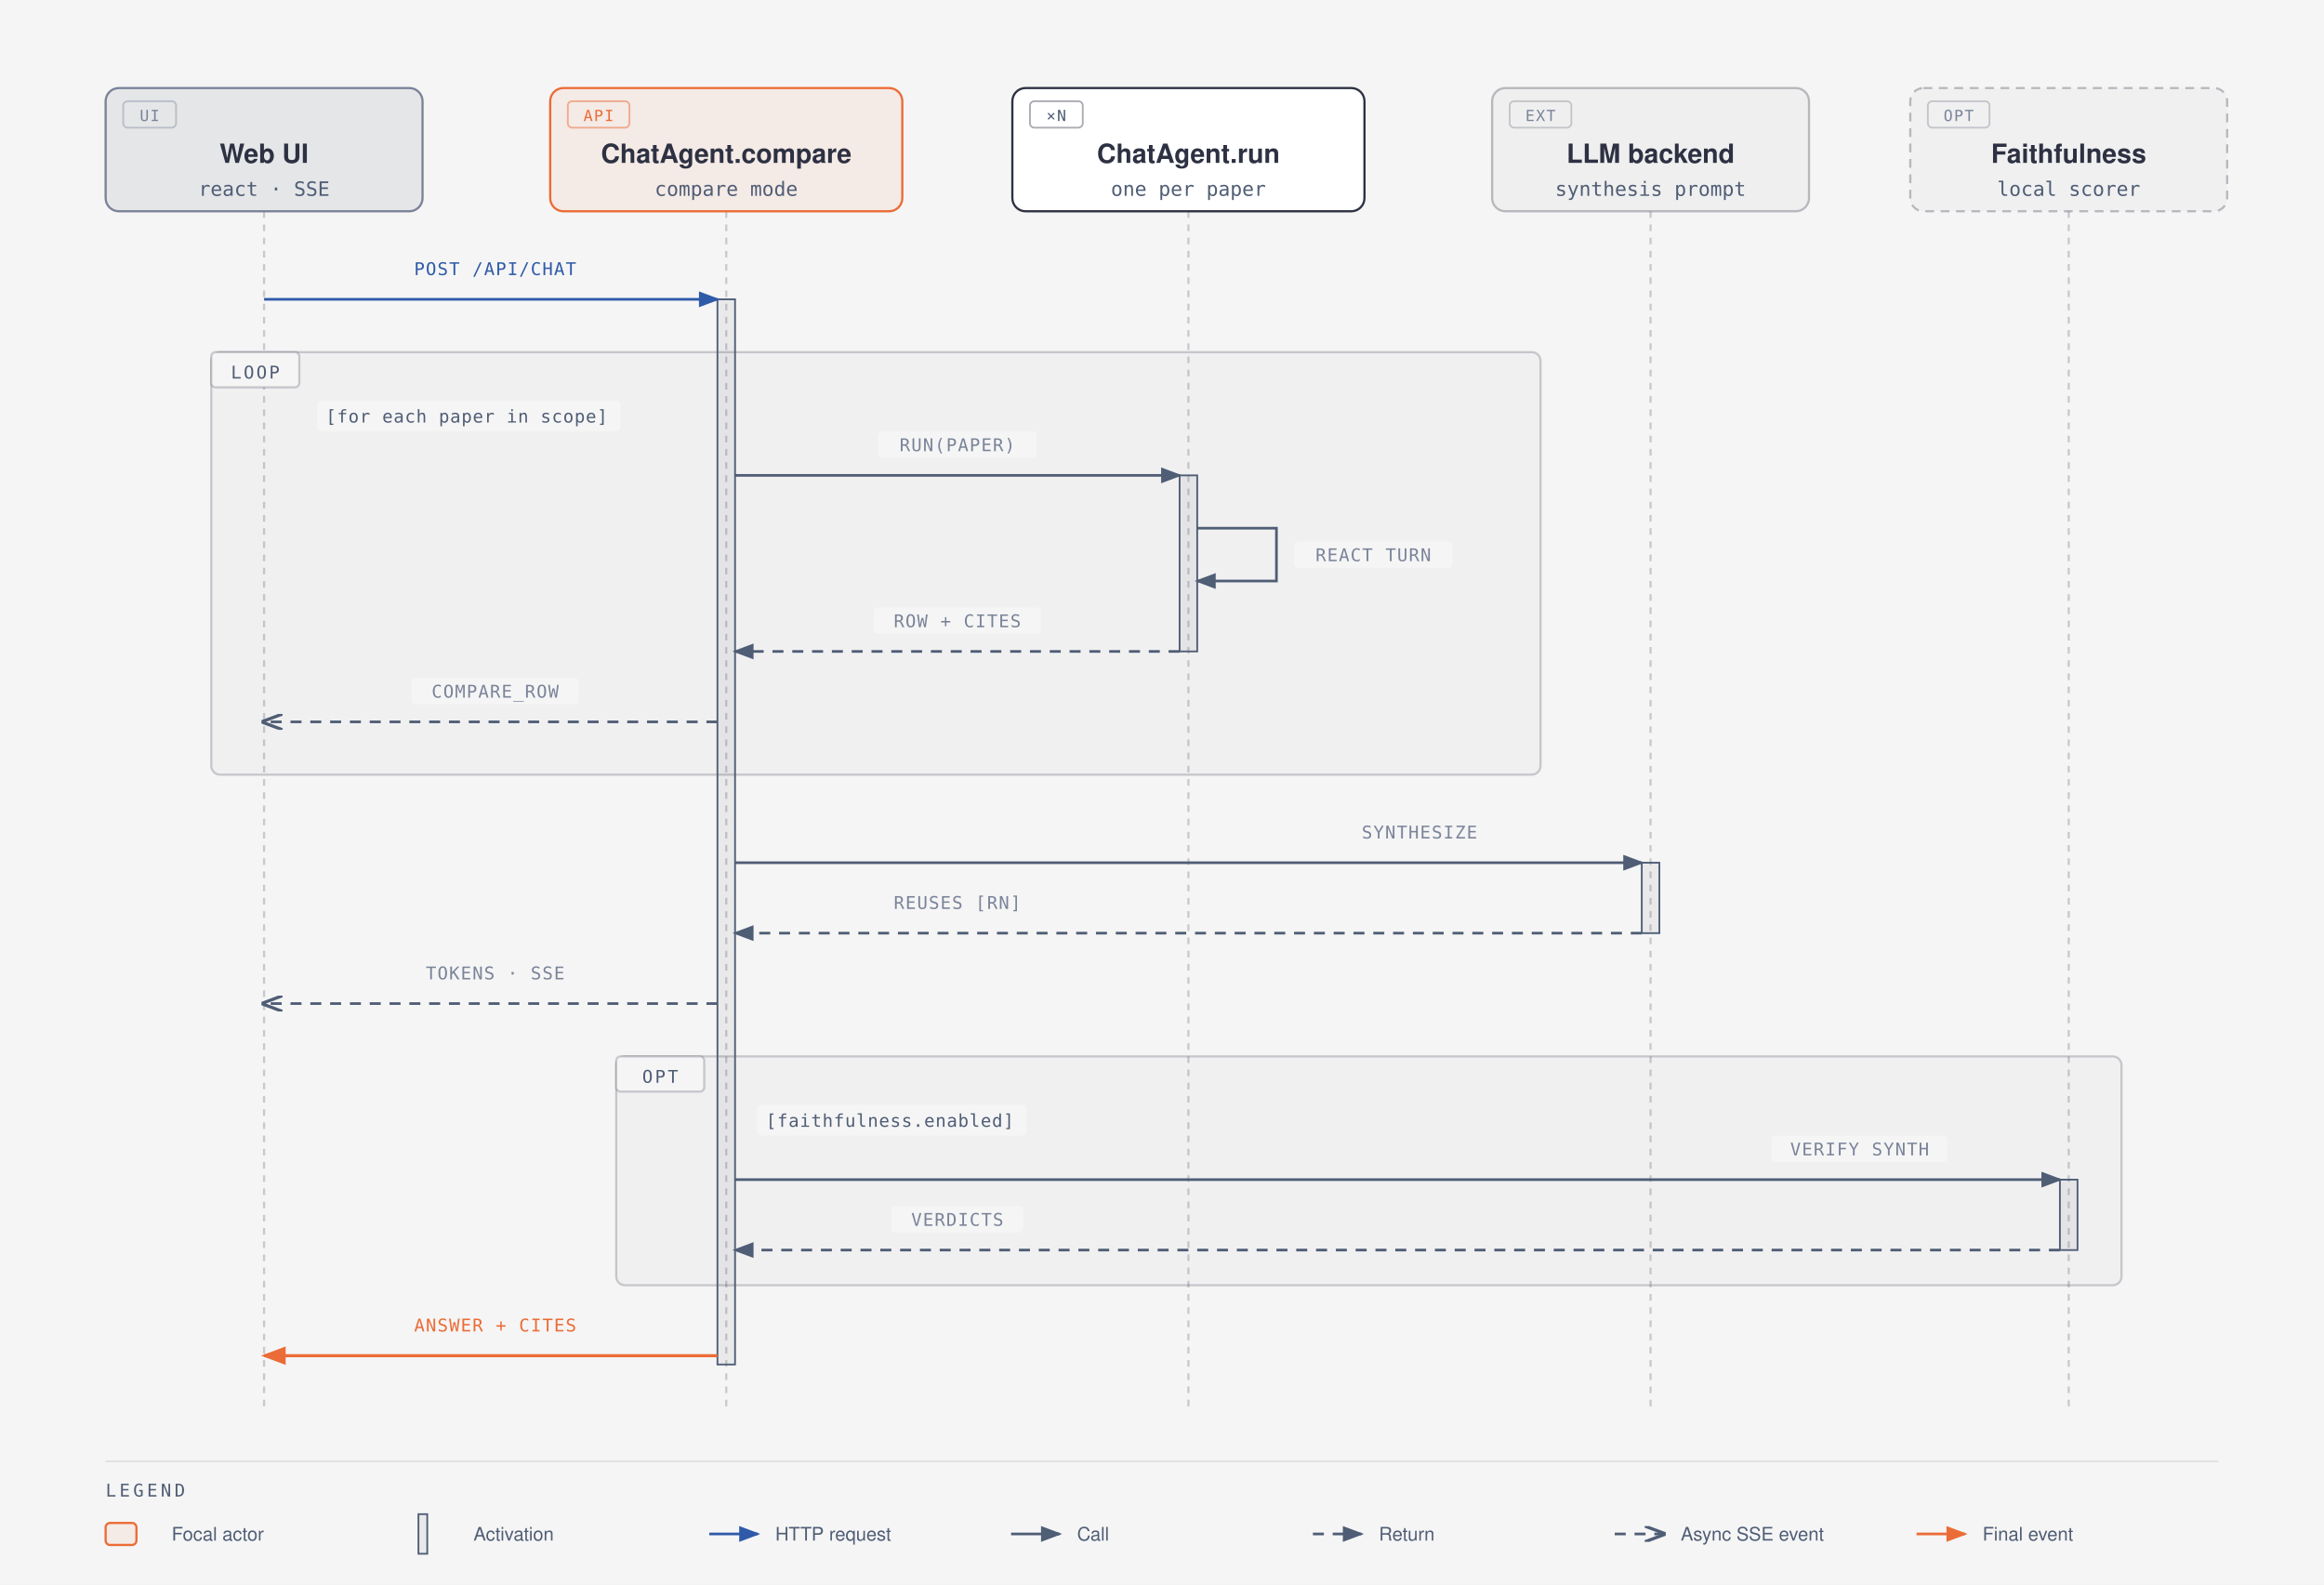
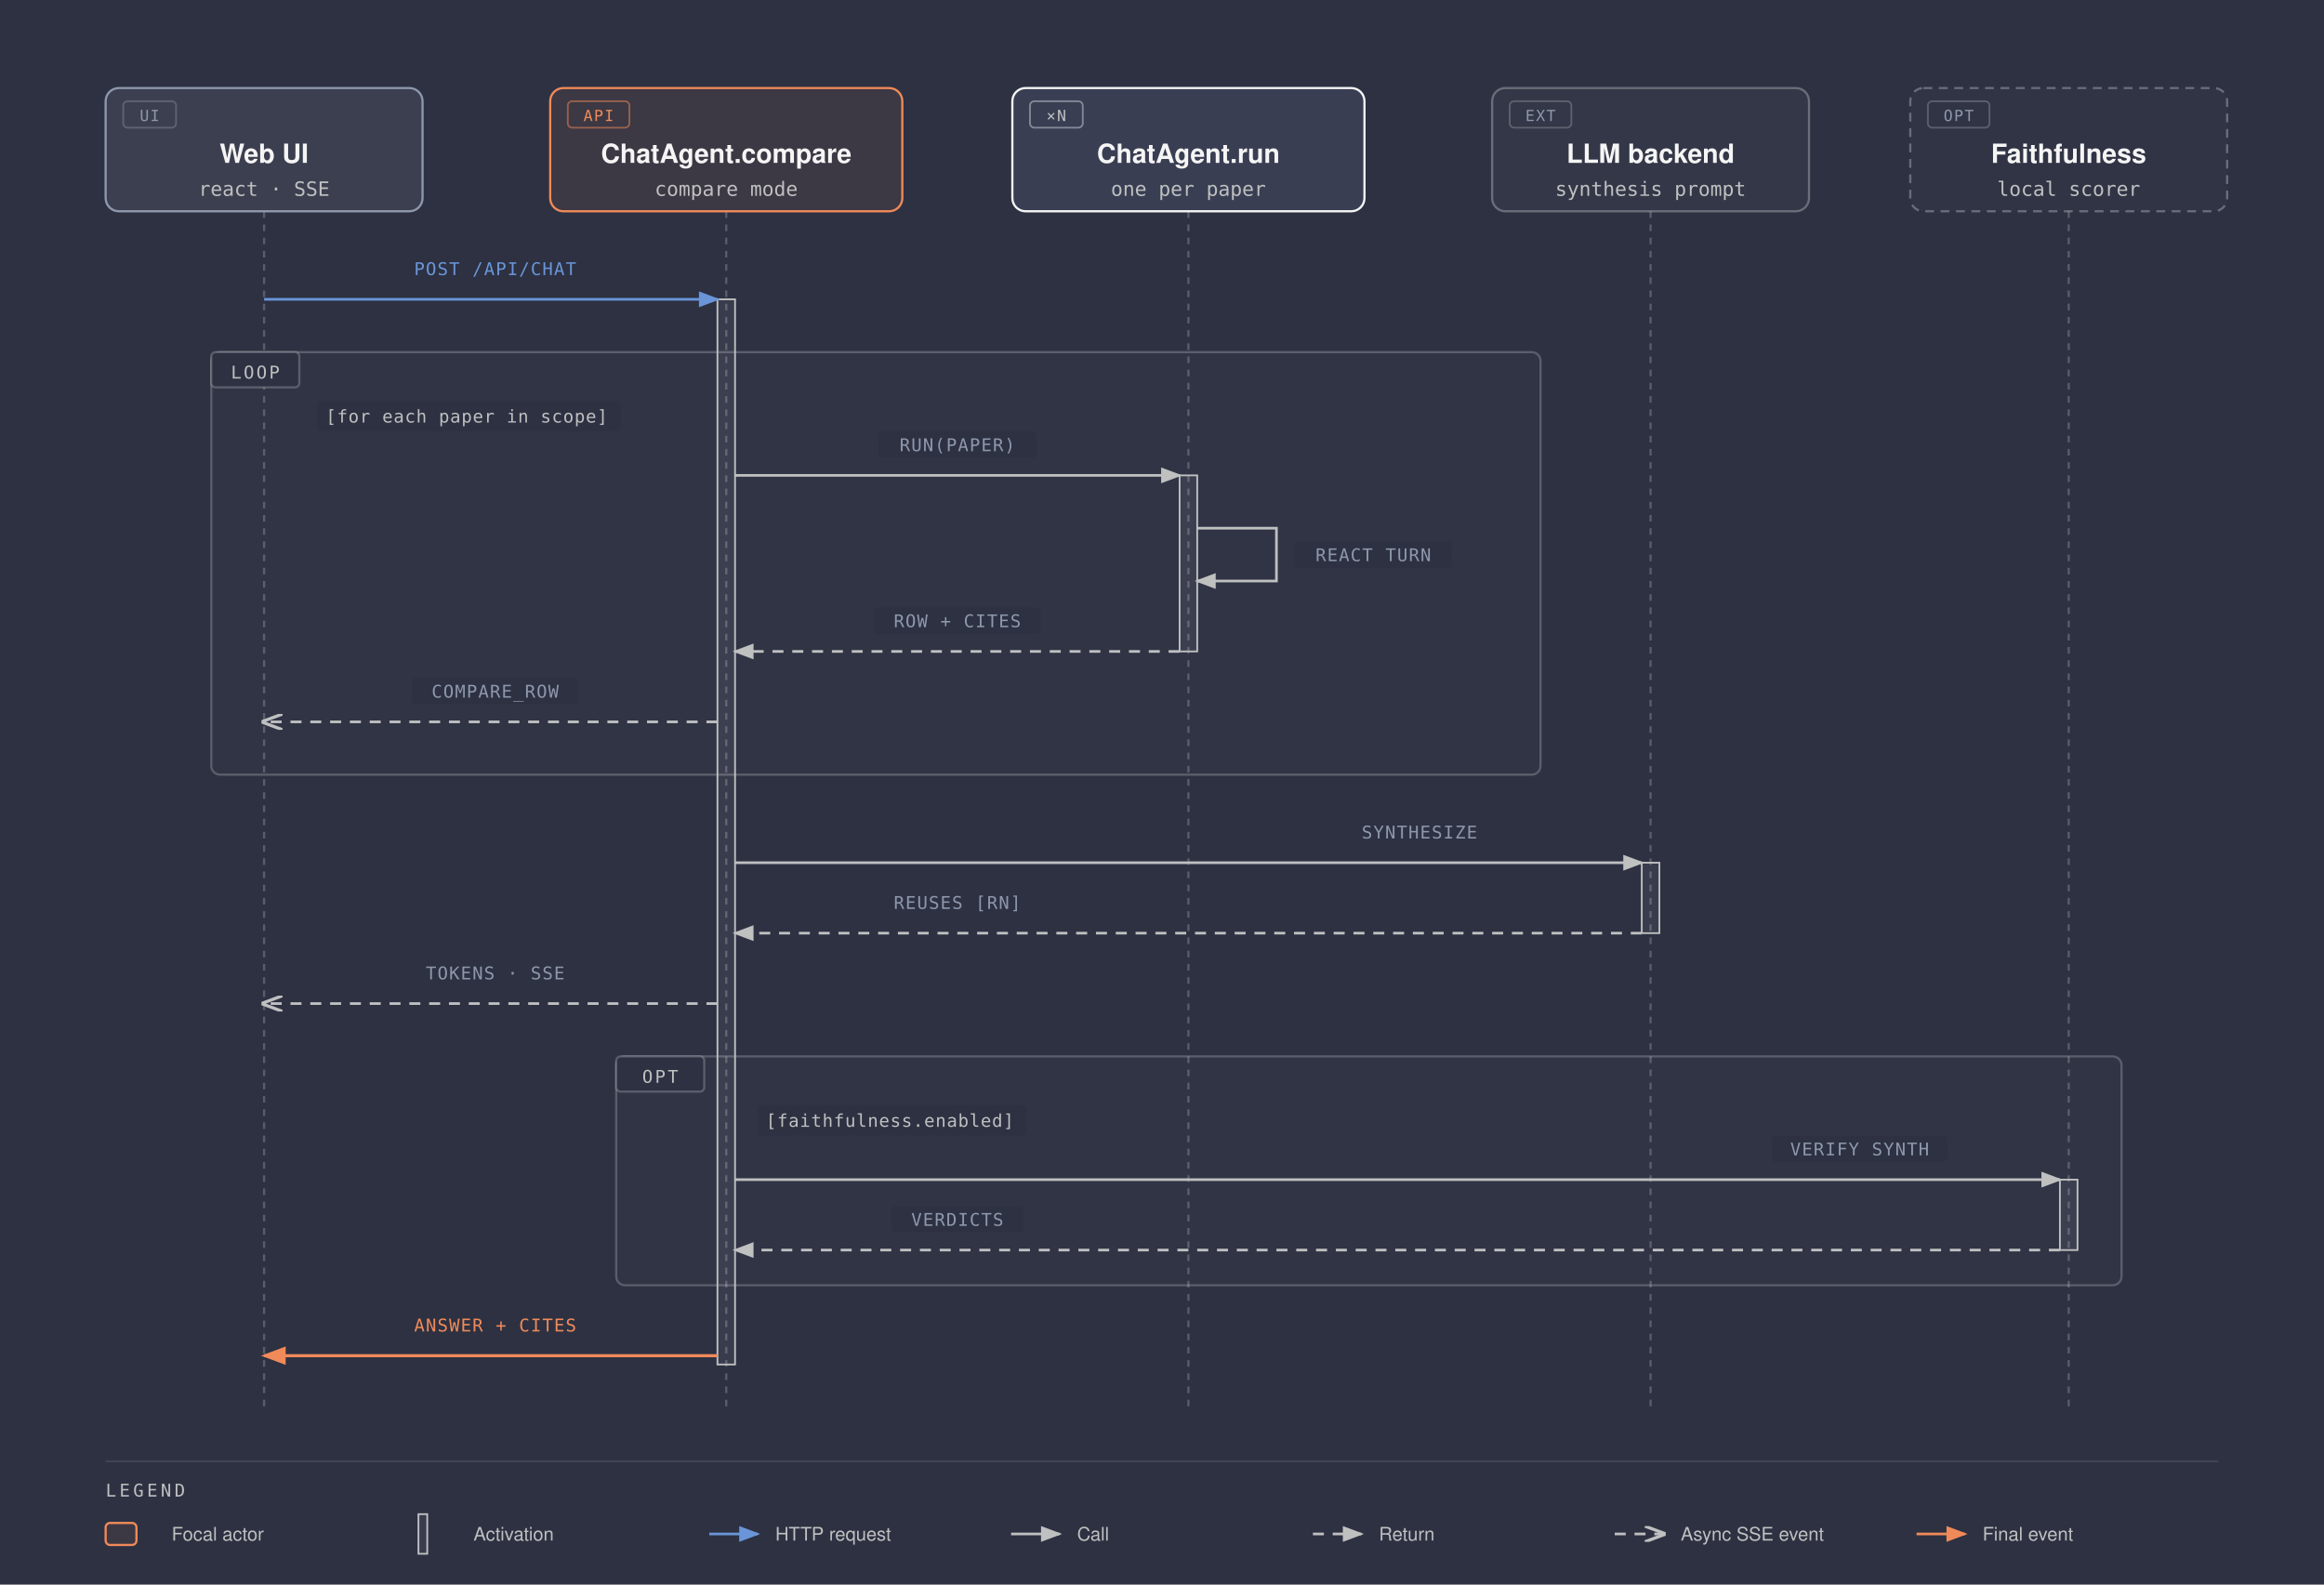
<svg xmlns="http://www.w3.org/2000/svg" viewBox="0 0 1056 720" width="1056" height="720" role="img" aria-labelledby="compare-title compare-desc">
  <defs>
    <marker id="arrow" markerWidth="8" markerHeight="6" refX="7" refY="3" orient="auto">
-       <polygon points="0 0, 8 3, 0 6" fill="#4f5d75" />
+       <polygon points="0 0, 8 3, 0 6" fill="#bfc0c0" />
    </marker>
    <marker id="arrow-accent" markerWidth="8" markerHeight="6" refX="7" refY="3" orient="auto">
-       <polygon points="0 0, 8 3, 0 6" fill="#eb6c36" />
+       <polygon points="0 0, 8 3, 0 6" fill="#f08a59" />
    </marker>
    <marker id="arrow-link" markerWidth="8" markerHeight="6" refX="7" refY="3" orient="auto">
-       <polygon points="0 0, 8 3, 0 6" fill="#2e5aa8" />
+       <polygon points="0 0, 8 3, 0 6" fill="#6a95d8" />
    </marker>
    <marker id="arrow-open" markerWidth="8" markerHeight="6" refX="7" refY="3" orient="auto">
-       <polyline points="0 0, 8 3, 0 6" fill="none" stroke="#4f5d75" stroke-width="1.2" />
+       <polyline points="0 0, 8 3, 0 6" fill="none" stroke="#bfc0c0" stroke-width="1.2" />
    </marker>
  </defs>
-   <rect width="100%" height="100%" fill="#f5f5f5" />
-   <line x1="120" y1="96" x2="120" y2="640" stroke="rgba(45,49,66,0.22)" stroke-width="1" stroke-dasharray="3,3" />
-   <line x1="330" y1="96" x2="330" y2="640" stroke="rgba(45,49,66,0.22)" stroke-width="1" stroke-dasharray="3,3" />
-   <line x1="540" y1="96" x2="540" y2="640" stroke="rgba(45,49,66,0.22)" stroke-width="1" stroke-dasharray="3,3" />
-   <line x1="750" y1="96" x2="750" y2="640" stroke="rgba(45,49,66,0.22)" stroke-width="1" stroke-dasharray="3,3" />
-   <line x1="940" y1="96" x2="940" y2="640" stroke="rgba(45,49,66,0.22)" stroke-width="1" stroke-dasharray="3,3" />
-   <rect x="96" y="160" width="604" height="192" rx="4" fill="rgba(45,49,66,0.02)" stroke="rgba(45,49,66,0.22)" stroke-width="1" />
-   <rect x="96" y="160" width="40" height="16" rx="2" fill="#f5f5f5" stroke="rgba(45,49,66,0.22)" stroke-width="1" />
-   <text x="116" y="172" fill="#4f5d75" font-size="8" font-family="'Geist Mono', ui-monospace, 'SF Mono', Menlo, Consolas, monospace" text-anchor="middle" letter-spacing="0.12em">LOOP</text>
-   <rect x="144" y="182" width="138.0" height="14" rx="2" fill="#f5f5f5" />
-   <text x="148" y="192" fill="#4f5d75" font-size="8" font-family="'Geist Mono', ui-monospace, 'SF Mono', Menlo, Consolas, monospace" letter-spacing="0.04em">[for each paper in scope]</text>
-   <rect x="280" y="480" width="684" height="104" rx="4" fill="rgba(45,49,66,0.02)" stroke="rgba(45,49,66,0.22)" stroke-width="1" />
-   <rect x="280" y="480" width="40" height="16" rx="2" fill="#f5f5f5" stroke="rgba(45,49,66,0.22)" stroke-width="1" />
-   <text x="300" y="492" fill="#4f5d75" font-size="8" font-family="'Geist Mono', ui-monospace, 'SF Mono', Menlo, Consolas, monospace" text-anchor="middle" letter-spacing="0.12em">OPT</text>
-   <rect x="344" y="502" width="122.4" height="14" rx="2" fill="#f5f5f5" />
-   <text x="348" y="512" fill="#4f5d75" font-size="8" font-family="'Geist Mono', ui-monospace, 'SF Mono', Menlo, Consolas, monospace" letter-spacing="0.04em">[faithfulness.enabled]</text>
-   <rect x="326" y="136" width="8" height="484" fill="rgba(45,49,66,0.06)" stroke="#4f5d75" stroke-width="0.8" />
-   <rect x="536" y="216" width="8" height="80" fill="rgba(45,49,66,0.06)" stroke="#4f5d75" stroke-width="0.8" />
-   <rect x="746" y="392" width="8" height="32" fill="rgba(45,49,66,0.06)" stroke="#4f5d75" stroke-width="0.8" />
-   <rect x="936" y="536" width="8" height="32" fill="rgba(45,49,66,0.06)" stroke="#4f5d75" stroke-width="0.8" />
-   <path d="M 120,136 H 326" fill="none" stroke="#2e5aa8" stroke-width="1.2" marker-end="url(#arrow-link)" />
-   <rect x="179.0" y="116" width="92" height="12" rx="2" fill="#f5f5f5" />
-   <text x="225.0" y="125" fill="#2e5aa8" font-size="8" font-family="'Geist Mono', ui-monospace, 'SF Mono', Menlo, Consolas, monospace" text-anchor="middle" letter-spacing="0.06em">POST /API/CHAT</text>
-   <path d="M 334,216 H 536" fill="none" stroke="#4f5d75" stroke-width="1.2" marker-end="url(#arrow)" />
-   <rect x="399.0" y="196" width="72" height="12" rx="2" fill="#f5f5f5" />
-   <text x="435.0" y="205" fill="#7a8399" font-size="8" font-family="'Geist Mono', ui-monospace, 'SF Mono', Menlo, Consolas, monospace" text-anchor="middle" letter-spacing="0.06em">RUN(PAPER)</text>
-   <path d="M 544,240 H 580 V 264 H 544" fill="none" stroke="#4f5d75" stroke-width="1.2" marker-end="url(#arrow)" />
-   <rect x="588.0" y="246" width="72" height="12" rx="2" fill="#f5f5f5" />
-   <text x="624.0" y="255" fill="#7a8399" font-size="8" font-family="'Geist Mono', ui-monospace, 'SF Mono', Menlo, Consolas, monospace" text-anchor="middle" letter-spacing="0.06em">REACT TURN</text>
-   <path d="M 536,296 H 334" fill="none" stroke="#4f5d75" stroke-width="1.2" stroke-dasharray="5,4" marker-end="url(#arrow)" />
-   <rect x="397.0" y="276" width="76" height="12" rx="2" fill="#f5f5f5" />
-   <text x="435.0" y="285" fill="#7a8399" font-size="8" font-family="'Geist Mono', ui-monospace, 'SF Mono', Menlo, Consolas, monospace" text-anchor="middle" letter-spacing="0.06em">ROW + CITES</text>
-   <path d="M 326,328 H 120" fill="none" stroke="#4f5d75" stroke-width="1.2" stroke-dasharray="5,4" marker-end="url(#arrow-open)" />
-   <rect x="187.0" y="308" width="76" height="12" rx="2" fill="#f5f5f5" />
-   <text x="225.0" y="317" fill="#7a8399" font-size="8" font-family="'Geist Mono', ui-monospace, 'SF Mono', Menlo, Consolas, monospace" text-anchor="middle" letter-spacing="0.06em">COMPARE_ROW</text>
-   <path d="M 334,392 H 746" fill="none" stroke="#4f5d75" stroke-width="1.2" marker-end="url(#arrow)" />
-   <rect x="609.0" y="372" width="72" height="12" rx="2" fill="#f5f5f5" />
-   <text x="645.0" y="381" fill="#7a8399" font-size="8" font-family="'Geist Mono', ui-monospace, 'SF Mono', Menlo, Consolas, monospace" text-anchor="middle" letter-spacing="0.06em">SYNTHESIZE</text>
-   <path d="M 746,424 H 334" fill="none" stroke="#4f5d75" stroke-width="1.2" stroke-dasharray="5,4" marker-end="url(#arrow)" />
-   <rect x="397.0" y="404" width="76" height="12" rx="2" fill="#f5f5f5" />
-   <text x="435.0" y="413" fill="#7a8399" font-size="8" font-family="'Geist Mono', ui-monospace, 'SF Mono', Menlo, Consolas, monospace" text-anchor="middle" letter-spacing="0.06em">REUSES [RN]</text>
-   <path d="M 326,456 H 120" fill="none" stroke="#4f5d75" stroke-width="1.2" stroke-dasharray="5,4" marker-end="url(#arrow-open)" />
-   <rect x="185.0" y="436" width="80" height="12" rx="2" fill="#f5f5f5" />
-   <text x="225.0" y="445" fill="#7a8399" font-size="8" font-family="'Geist Mono', ui-monospace, 'SF Mono', Menlo, Consolas, monospace" text-anchor="middle" letter-spacing="0.06em">TOKENS · SSE</text>
-   <path d="M 334,536 H 936" fill="none" stroke="#4f5d75" stroke-width="1.2" marker-end="url(#arrow)" />
-   <rect x="805.0" y="516" width="80" height="12" rx="2" fill="#f5f5f5" />
-   <text x="845.0" y="525" fill="#7a8399" font-size="8" font-family="'Geist Mono', ui-monospace, 'SF Mono', Menlo, Consolas, monospace" text-anchor="middle" letter-spacing="0.06em">VERIFY SYNTH</text>
-   <path d="M 936,568 H 334" fill="none" stroke="#4f5d75" stroke-width="1.2" stroke-dasharray="5,4" marker-end="url(#arrow)" />
-   <rect x="405.0" y="548" width="60" height="12" rx="2" fill="#f5f5f5" />
-   <text x="435.0" y="557" fill="#7a8399" font-size="8" font-family="'Geist Mono', ui-monospace, 'SF Mono', Menlo, Consolas, monospace" text-anchor="middle" letter-spacing="0.06em">VERDICTS</text>
-   <path d="M 326,616 H 120" fill="none" stroke="#eb6c36" stroke-width="1.4" marker-end="url(#arrow-accent)" />
-   <rect x="179.0" y="596" width="92" height="12" rx="2" fill="#f5f5f5" />
-   <text x="225.0" y="605" fill="#eb6c36" font-size="8" font-family="'Geist Mono', ui-monospace, 'SF Mono', Menlo, Consolas, monospace" text-anchor="middle" letter-spacing="0.06em">ANSWER + CITES</text>
-   <rect x="48" y="40" width="144" height="56" rx="6" fill="#f5f5f5" />
-   <rect x="48" y="40" width="144" height="56" rx="6" fill="rgba(79,93,117,0.10)" stroke="#7a8399" stroke-width="1" />
-   <rect x="56" y="46" width="24" height="12" rx="2" fill="none" stroke="rgba(122,131,153,0.40)" stroke-width="0.8" />
-   <text x="68.0" y="55" fill="#7a8399" font-size="7" font-family="'Geist Mono', ui-monospace, 'SF Mono', Menlo, Consolas, monospace" text-anchor="middle" letter-spacing="0.08em">UI</text>
-   <text x="120.0" y="74.0" fill="#2d3142" font-size="12" font-weight="600" font-family="'Geist', -apple-system, 'Segoe UI', Helvetica, Arial, sans-serif" text-anchor="middle">Web UI</text>
-   <text x="120.0" y="89.0" fill="#4f5d75" font-size="9" font-family="'Geist Mono', ui-monospace, 'SF Mono', Menlo, Consolas, monospace" text-anchor="middle">react · SSE</text>
-   <rect x="250" y="40" width="160" height="56" rx="6" fill="#f5f5f5" />
-   <rect x="250" y="40" width="160" height="56" rx="6" fill="rgba(235,108,54,0.08)" stroke="#eb6c36" stroke-width="1" />
-   <rect x="258" y="46" width="28" height="12" rx="2" fill="none" stroke="rgba(235,108,54,0.50)" stroke-width="0.8" />
-   <text x="272.0" y="55" fill="#eb6c36" font-size="7" font-family="'Geist Mono', ui-monospace, 'SF Mono', Menlo, Consolas, monospace" text-anchor="middle" letter-spacing="0.08em">API</text>
-   <text x="330.0" y="74.0" fill="#2d3142" font-size="12" font-weight="600" font-family="'Geist', -apple-system, 'Segoe UI', Helvetica, Arial, sans-serif" text-anchor="middle">ChatAgent.compare</text>
-   <text x="330.0" y="89.0" fill="#4f5d75" font-size="9" font-family="'Geist Mono', ui-monospace, 'SF Mono', Menlo, Consolas, monospace" text-anchor="middle">compare mode</text>
-   <rect x="460" y="40" width="160" height="56" rx="6" fill="#f5f5f5" />
-   <rect x="460" y="40" width="160" height="56" rx="6" fill="#ffffff" stroke="#2d3142" stroke-width="1" />
-   <rect x="468" y="46" width="24" height="12" rx="2" fill="none" stroke="rgba(45,49,66,0.40)" stroke-width="0.8" />
-   <text x="480.0" y="55" fill="#4f5d75" font-size="7" font-family="'Geist Mono', ui-monospace, 'SF Mono', Menlo, Consolas, monospace" text-anchor="middle" letter-spacing="0.08em">×N</text>
-   <text x="540.0" y="74.0" fill="#2d3142" font-size="12" font-weight="600" font-family="'Geist', -apple-system, 'Segoe UI', Helvetica, Arial, sans-serif" text-anchor="middle">ChatAgent.run</text>
-   <text x="540.0" y="89.0" fill="#4f5d75" font-size="9" font-family="'Geist Mono', ui-monospace, 'SF Mono', Menlo, Consolas, monospace" text-anchor="middle">one per paper</text>
-   <rect x="678" y="40" width="144" height="56" rx="6" fill="#f5f5f5" />
-   <rect x="678" y="40" width="144" height="56" rx="6" fill="rgba(45,49,66,0.03)" stroke="rgba(45,49,66,0.30)" stroke-width="1" />
-   <rect x="686" y="46" width="28" height="12" rx="2" fill="none" stroke="rgba(45,49,66,0.22)" stroke-width="0.8" />
-   <text x="700.0" y="55" fill="#7a8399" font-size="7" font-family="'Geist Mono', ui-monospace, 'SF Mono', Menlo, Consolas, monospace" text-anchor="middle" letter-spacing="0.08em">EXT</text>
-   <text x="750.0" y="74.0" fill="#2d3142" font-size="12" font-weight="600" font-family="'Geist', -apple-system, 'Segoe UI', Helvetica, Arial, sans-serif" text-anchor="middle">LLM backend</text>
-   <text x="750.0" y="89.0" fill="#4f5d75" font-size="9" font-family="'Geist Mono', ui-monospace, 'SF Mono', Menlo, Consolas, monospace" text-anchor="middle">synthesis prompt</text>
-   <rect x="868" y="40" width="144" height="56" rx="6" fill="#f5f5f5" />
-   <rect x="868" y="40" width="144" height="56" rx="6" fill="rgba(45,49,66,0.02)" stroke="rgba(45,49,66,0.30)" stroke-width="1" stroke-dasharray="4,3" />
-   <rect x="876" y="46" width="28" height="12" rx="2" fill="none" stroke="rgba(45,49,66,0.22)" stroke-width="0.8" />
-   <text x="890.0" y="55" fill="#7a8399" font-size="7" font-family="'Geist Mono', ui-monospace, 'SF Mono', Menlo, Consolas, monospace" text-anchor="middle" letter-spacing="0.08em">OPT</text>
-   <text x="940.0" y="74.0" fill="#2d3142" font-size="12" font-weight="600" font-family="'Geist', -apple-system, 'Segoe UI', Helvetica, Arial, sans-serif" text-anchor="middle">Faithfulness</text>
-   <text x="940.0" y="89.0" fill="#4f5d75" font-size="9" font-family="'Geist Mono', ui-monospace, 'SF Mono', Menlo, Consolas, monospace" text-anchor="middle">local scorer</text>
-   <line x1="48" y1="664" x2="1008" y2="664" stroke="rgba(45,49,66,0.10)" stroke-width="0.8" />
-   <text x="48" y="680" fill="#4f5d75" font-size="8" font-family="'Geist Mono', ui-monospace, 'SF Mono', Menlo, Consolas, monospace" letter-spacing="0.18em">LEGEND</text>
-   <rect x="48" y="692" width="14" height="10" rx="2" fill="rgba(235,108,54,0.08)" stroke="#eb6c36" stroke-width="1" />
-   <text x="78" y="700" fill="#4f5d75" font-size="8.5" font-family="'Geist', -apple-system, 'Segoe UI', Helvetica, Arial, sans-serif">Focal actor</text>
-   <rect x="190.143" y="688" width="4" height="18" fill="rgba(45,49,66,0.06)" stroke="#4f5d75" stroke-width="0.8" />
-   <text x="215.143" y="700" fill="#4f5d75" font-size="8.5" font-family="'Geist', -apple-system, 'Segoe UI', Helvetica, Arial, sans-serif">Activation</text>
-   <line x1="322.286" y1="697" x2="344.286" y2="697" stroke="#2e5aa8" stroke-width="1.2" marker-end="url(#arrow-link)" />
-   <text x="352.286" y="700" fill="#4f5d75" font-size="8.5" font-family="'Geist', -apple-system, 'Segoe UI', Helvetica, Arial, sans-serif">HTTP request</text>
-   <line x1="459.429" y1="697" x2="481.429" y2="697" stroke="#4f5d75" stroke-width="1.2" marker-end="url(#arrow)" />
-   <text x="489.429" y="700" fill="#4f5d75" font-size="8.5" font-family="'Geist', -apple-system, 'Segoe UI', Helvetica, Arial, sans-serif">Call</text>
-   <line x1="596.571" y1="697" x2="618.571" y2="697" stroke="#4f5d75" stroke-width="1.2" stroke-dasharray="5,4" marker-end="url(#arrow)" />
-   <text x="626.571" y="700" fill="#4f5d75" font-size="8.5" font-family="'Geist', -apple-system, 'Segoe UI', Helvetica, Arial, sans-serif">Return</text>
-   <line x1="733.714" y1="697" x2="755.714" y2="697" stroke="#4f5d75" stroke-width="1.2" stroke-dasharray="5,4" marker-end="url(#arrow-open)" />
-   <text x="763.714" y="700" fill="#4f5d75" font-size="8.5" font-family="'Geist', -apple-system, 'Segoe UI', Helvetica, Arial, sans-serif">Async SSE event</text>
-   <line x1="870.857" y1="697" x2="892.857" y2="697" stroke="#eb6c36" stroke-width="1.2" marker-end="url(#arrow-accent)" />
-   <text x="900.857" y="700" fill="#4f5d75" font-size="8.5" font-family="'Geist', -apple-system, 'Segoe UI', Helvetica, Arial, sans-serif">Final event</text>
+   <rect width="100%" height="100%" fill="#2d3142" />
+   <line x1="120" y1="96" x2="120" y2="640" stroke="rgba(245,245,245,0.22)" stroke-width="1" stroke-dasharray="3,3" />
+   <line x1="330" y1="96" x2="330" y2="640" stroke="rgba(245,245,245,0.22)" stroke-width="1" stroke-dasharray="3,3" />
+   <line x1="540" y1="96" x2="540" y2="640" stroke="rgba(245,245,245,0.22)" stroke-width="1" stroke-dasharray="3,3" />
+   <line x1="750" y1="96" x2="750" y2="640" stroke="rgba(245,245,245,0.22)" stroke-width="1" stroke-dasharray="3,3" />
+   <line x1="940" y1="96" x2="940" y2="640" stroke="rgba(245,245,245,0.22)" stroke-width="1" stroke-dasharray="3,3" />
+   <rect x="96" y="160" width="604" height="192" rx="4" fill="rgba(245,245,245,0.02)" stroke="rgba(245,245,245,0.22)" stroke-width="1" />
+   <rect x="96" y="160" width="40" height="16" rx="2" fill="#2d3142" stroke="rgba(245,245,245,0.22)" stroke-width="1" />
+   <text x="116" y="172" fill="#bfc0c0" font-size="8" font-family="'Geist Mono', ui-monospace, 'SF Mono', Menlo, Consolas, monospace" text-anchor="middle" letter-spacing="0.12em">LOOP</text>
+   <rect x="144" y="182" width="138.0" height="14" rx="2" fill="#2d3142" />
+   <text x="148" y="192" fill="#bfc0c0" font-size="8" font-family="'Geist Mono', ui-monospace, 'SF Mono', Menlo, Consolas, monospace" letter-spacing="0.04em">[for each paper in scope]</text>
+   <rect x="280" y="480" width="684" height="104" rx="4" fill="rgba(245,245,245,0.02)" stroke="rgba(245,245,245,0.22)" stroke-width="1" />
+   <rect x="280" y="480" width="40" height="16" rx="2" fill="#2d3142" stroke="rgba(245,245,245,0.22)" stroke-width="1" />
+   <text x="300" y="492" fill="#bfc0c0" font-size="8" font-family="'Geist Mono', ui-monospace, 'SF Mono', Menlo, Consolas, monospace" text-anchor="middle" letter-spacing="0.12em">OPT</text>
+   <rect x="344" y="502" width="122.4" height="14" rx="2" fill="#2d3142" />
+   <text x="348" y="512" fill="#bfc0c0" font-size="8" font-family="'Geist Mono', ui-monospace, 'SF Mono', Menlo, Consolas, monospace" letter-spacing="0.04em">[faithfulness.enabled]</text>
+   <rect x="326" y="136" width="8" height="484" fill="rgba(245,245,245,0.06)" stroke="#bfc0c0" stroke-width="0.8" />
+   <rect x="536" y="216" width="8" height="80" fill="rgba(245,245,245,0.06)" stroke="#bfc0c0" stroke-width="0.8" />
+   <rect x="746" y="392" width="8" height="32" fill="rgba(245,245,245,0.06)" stroke="#bfc0c0" stroke-width="0.8" />
+   <rect x="936" y="536" width="8" height="32" fill="rgba(245,245,245,0.06)" stroke="#bfc0c0" stroke-width="0.8" />
+   <path d="M 120,136 H 326" fill="none" stroke="#6a95d8" stroke-width="1.2" marker-end="url(#arrow-link)" />
+   <rect x="179.0" y="116" width="92" height="12" rx="2" fill="#2d3142" />
+   <text x="225.0" y="125" fill="#6a95d8" font-size="8" font-family="'Geist Mono', ui-monospace, 'SF Mono', Menlo, Consolas, monospace" text-anchor="middle" letter-spacing="0.06em">POST /API/CHAT</text>
+   <path d="M 334,216 H 536" fill="none" stroke="#bfc0c0" stroke-width="1.2" marker-end="url(#arrow)" />
+   <rect x="399.0" y="196" width="72" height="12" rx="2" fill="#2d3142" />
+   <text x="435.0" y="205" fill="#8e98ac" font-size="8" font-family="'Geist Mono', ui-monospace, 'SF Mono', Menlo, Consolas, monospace" text-anchor="middle" letter-spacing="0.06em">RUN(PAPER)</text>
+   <path d="M 544,240 H 580 V 264 H 544" fill="none" stroke="#bfc0c0" stroke-width="1.2" marker-end="url(#arrow)" />
+   <rect x="588.0" y="246" width="72" height="12" rx="2" fill="#2d3142" />
+   <text x="624.0" y="255" fill="#8e98ac" font-size="8" font-family="'Geist Mono', ui-monospace, 'SF Mono', Menlo, Consolas, monospace" text-anchor="middle" letter-spacing="0.06em">REACT TURN</text>
+   <path d="M 536,296 H 334" fill="none" stroke="#bfc0c0" stroke-width="1.2" stroke-dasharray="5,4" marker-end="url(#arrow)" />
+   <rect x="397.0" y="276" width="76" height="12" rx="2" fill="#2d3142" />
+   <text x="435.0" y="285" fill="#8e98ac" font-size="8" font-family="'Geist Mono', ui-monospace, 'SF Mono', Menlo, Consolas, monospace" text-anchor="middle" letter-spacing="0.06em">ROW + CITES</text>
+   <path d="M 326,328 H 120" fill="none" stroke="#bfc0c0" stroke-width="1.2" stroke-dasharray="5,4" marker-end="url(#arrow-open)" />
+   <rect x="187.0" y="308" width="76" height="12" rx="2" fill="#2d3142" />
+   <text x="225.0" y="317" fill="#8e98ac" font-size="8" font-family="'Geist Mono', ui-monospace, 'SF Mono', Menlo, Consolas, monospace" text-anchor="middle" letter-spacing="0.06em">COMPARE_ROW</text>
+   <path d="M 334,392 H 746" fill="none" stroke="#bfc0c0" stroke-width="1.2" marker-end="url(#arrow)" />
+   <rect x="609.0" y="372" width="72" height="12" rx="2" fill="#2d3142" />
+   <text x="645.0" y="381" fill="#8e98ac" font-size="8" font-family="'Geist Mono', ui-monospace, 'SF Mono', Menlo, Consolas, monospace" text-anchor="middle" letter-spacing="0.06em">SYNTHESIZE</text>
+   <path d="M 746,424 H 334" fill="none" stroke="#bfc0c0" stroke-width="1.2" stroke-dasharray="5,4" marker-end="url(#arrow)" />
+   <rect x="397.0" y="404" width="76" height="12" rx="2" fill="#2d3142" />
+   <text x="435.0" y="413" fill="#8e98ac" font-size="8" font-family="'Geist Mono', ui-monospace, 'SF Mono', Menlo, Consolas, monospace" text-anchor="middle" letter-spacing="0.06em">REUSES [RN]</text>
+   <path d="M 326,456 H 120" fill="none" stroke="#bfc0c0" stroke-width="1.2" stroke-dasharray="5,4" marker-end="url(#arrow-open)" />
+   <rect x="185.0" y="436" width="80" height="12" rx="2" fill="#2d3142" />
+   <text x="225.0" y="445" fill="#8e98ac" font-size="8" font-family="'Geist Mono', ui-monospace, 'SF Mono', Menlo, Consolas, monospace" text-anchor="middle" letter-spacing="0.06em">TOKENS · SSE</text>
+   <path d="M 334,536 H 936" fill="none" stroke="#bfc0c0" stroke-width="1.2" marker-end="url(#arrow)" />
+   <rect x="805.0" y="516" width="80" height="12" rx="2" fill="#2d3142" />
+   <text x="845.0" y="525" fill="#8e98ac" font-size="8" font-family="'Geist Mono', ui-monospace, 'SF Mono', Menlo, Consolas, monospace" text-anchor="middle" letter-spacing="0.06em">VERIFY SYNTH</text>
+   <path d="M 936,568 H 334" fill="none" stroke="#bfc0c0" stroke-width="1.2" stroke-dasharray="5,4" marker-end="url(#arrow)" />
+   <rect x="405.0" y="548" width="60" height="12" rx="2" fill="#2d3142" />
+   <text x="435.0" y="557" fill="#8e98ac" font-size="8" font-family="'Geist Mono', ui-monospace, 'SF Mono', Menlo, Consolas, monospace" text-anchor="middle" letter-spacing="0.06em">VERDICTS</text>
+   <path d="M 326,616 H 120" fill="none" stroke="#f08a59" stroke-width="1.4" marker-end="url(#arrow-accent)" />
+   <rect x="179.0" y="596" width="92" height="12" rx="2" fill="#2d3142" />
+   <text x="225.0" y="605" fill="#f08a59" font-size="8" font-family="'Geist Mono', ui-monospace, 'SF Mono', Menlo, Consolas, monospace" text-anchor="middle" letter-spacing="0.06em">ANSWER + CITES</text>
+   <rect x="48" y="40" width="144" height="56" rx="6" fill="#2d3142" />
+   <rect x="48" y="40" width="144" height="56" rx="6" fill="rgba(191,192,192,0.10)" stroke="#8e98ac" stroke-width="1" />
+   <rect x="56" y="46" width="24" height="12" rx="2" fill="none" stroke="rgba(142,152,172,0.40)" stroke-width="0.8" />
+   <text x="68.0" y="55" fill="#8e98ac" font-size="7" font-family="'Geist Mono', ui-monospace, 'SF Mono', Menlo, Consolas, monospace" text-anchor="middle" letter-spacing="0.08em">UI</text>
+   <text x="120.0" y="74.0" fill="#f5f5f5" font-size="12" font-weight="600" font-family="'Geist', -apple-system, 'Segoe UI', Helvetica, Arial, sans-serif" text-anchor="middle">Web UI</text>
+   <text x="120.0" y="89.0" fill="#bfc0c0" font-size="9" font-family="'Geist Mono', ui-monospace, 'SF Mono', Menlo, Consolas, monospace" text-anchor="middle">react · SSE</text>
+   <rect x="250" y="40" width="160" height="56" rx="6" fill="#2d3142" />
+   <rect x="250" y="40" width="160" height="56" rx="6" fill="rgba(240,138,89,0.08)" stroke="#f08a59" stroke-width="1" />
+   <rect x="258" y="46" width="28" height="12" rx="2" fill="none" stroke="rgba(240,138,89,0.50)" stroke-width="0.8" />
+   <text x="272.0" y="55" fill="#f08a59" font-size="7" font-family="'Geist Mono', ui-monospace, 'SF Mono', Menlo, Consolas, monospace" text-anchor="middle" letter-spacing="0.08em">API</text>
+   <text x="330.0" y="74.0" fill="#f5f5f5" font-size="12" font-weight="600" font-family="'Geist', -apple-system, 'Segoe UI', Helvetica, Arial, sans-serif" text-anchor="middle">ChatAgent.compare</text>
+   <text x="330.0" y="89.0" fill="#bfc0c0" font-size="9" font-family="'Geist Mono', ui-monospace, 'SF Mono', Menlo, Consolas, monospace" text-anchor="middle">compare mode</text>
+   <rect x="460" y="40" width="160" height="56" rx="6" fill="#2d3142" />
+   <rect x="460" y="40" width="160" height="56" rx="6" fill="#393e53" stroke="#f5f5f5" stroke-width="1" />
+   <rect x="468" y="46" width="24" height="12" rx="2" fill="none" stroke="rgba(245,245,245,0.40)" stroke-width="0.8" />
+   <text x="480.0" y="55" fill="#bfc0c0" font-size="7" font-family="'Geist Mono', ui-monospace, 'SF Mono', Menlo, Consolas, monospace" text-anchor="middle" letter-spacing="0.08em">×N</text>
+   <text x="540.0" y="74.0" fill="#f5f5f5" font-size="12" font-weight="600" font-family="'Geist', -apple-system, 'Segoe UI', Helvetica, Arial, sans-serif" text-anchor="middle">ChatAgent.run</text>
+   <text x="540.0" y="89.0" fill="#bfc0c0" font-size="9" font-family="'Geist Mono', ui-monospace, 'SF Mono', Menlo, Consolas, monospace" text-anchor="middle">one per paper</text>
+   <rect x="678" y="40" width="144" height="56" rx="6" fill="#2d3142" />
+   <rect x="678" y="40" width="144" height="56" rx="6" fill="rgba(245,245,245,0.03)" stroke="rgba(245,245,245,0.30)" stroke-width="1" />
+   <rect x="686" y="46" width="28" height="12" rx="2" fill="none" stroke="rgba(245,245,245,0.22)" stroke-width="0.8" />
+   <text x="700.0" y="55" fill="#8e98ac" font-size="7" font-family="'Geist Mono', ui-monospace, 'SF Mono', Menlo, Consolas, monospace" text-anchor="middle" letter-spacing="0.08em">EXT</text>
+   <text x="750.0" y="74.0" fill="#f5f5f5" font-size="12" font-weight="600" font-family="'Geist', -apple-system, 'Segoe UI', Helvetica, Arial, sans-serif" text-anchor="middle">LLM backend</text>
+   <text x="750.0" y="89.0" fill="#bfc0c0" font-size="9" font-family="'Geist Mono', ui-monospace, 'SF Mono', Menlo, Consolas, monospace" text-anchor="middle">synthesis prompt</text>
+   <rect x="868" y="40" width="144" height="56" rx="6" fill="#2d3142" />
+   <rect x="868" y="40" width="144" height="56" rx="6" fill="rgba(245,245,245,0.02)" stroke="rgba(245,245,245,0.30)" stroke-width="1" stroke-dasharray="4,3" />
+   <rect x="876" y="46" width="28" height="12" rx="2" fill="none" stroke="rgba(245,245,245,0.22)" stroke-width="0.8" />
+   <text x="890.0" y="55" fill="#8e98ac" font-size="7" font-family="'Geist Mono', ui-monospace, 'SF Mono', Menlo, Consolas, monospace" text-anchor="middle" letter-spacing="0.08em">OPT</text>
+   <text x="940.0" y="74.0" fill="#f5f5f5" font-size="12" font-weight="600" font-family="'Geist', -apple-system, 'Segoe UI', Helvetica, Arial, sans-serif" text-anchor="middle">Faithfulness</text>
+   <text x="940.0" y="89.0" fill="#bfc0c0" font-size="9" font-family="'Geist Mono', ui-monospace, 'SF Mono', Menlo, Consolas, monospace" text-anchor="middle">local scorer</text>
+   <line x1="48" y1="664" x2="1008" y2="664" stroke="rgba(245,245,245,0.10)" stroke-width="0.8" />
+   <text x="48" y="680" fill="#bfc0c0" font-size="8" font-family="'Geist Mono', ui-monospace, 'SF Mono', Menlo, Consolas, monospace" letter-spacing="0.18em">LEGEND</text>
+   <rect x="48" y="692" width="14" height="10" rx="2" fill="rgba(240,138,89,0.08)" stroke="#f08a59" stroke-width="1" />
+   <text x="78" y="700" fill="#bfc0c0" font-size="8.5" font-family="'Geist', -apple-system, 'Segoe UI', Helvetica, Arial, sans-serif">Focal actor</text>
+   <rect x="190.143" y="688" width="4" height="18" fill="rgba(245,245,245,0.06)" stroke="#bfc0c0" stroke-width="0.8" />
+   <text x="215.143" y="700" fill="#bfc0c0" font-size="8.5" font-family="'Geist', -apple-system, 'Segoe UI', Helvetica, Arial, sans-serif">Activation</text>
+   <line x1="322.286" y1="697" x2="344.286" y2="697" stroke="#6a95d8" stroke-width="1.2" marker-end="url(#arrow-link)" />
+   <text x="352.286" y="700" fill="#bfc0c0" font-size="8.5" font-family="'Geist', -apple-system, 'Segoe UI', Helvetica, Arial, sans-serif">HTTP request</text>
+   <line x1="459.429" y1="697" x2="481.429" y2="697" stroke="#bfc0c0" stroke-width="1.2" marker-end="url(#arrow)" />
+   <text x="489.429" y="700" fill="#bfc0c0" font-size="8.5" font-family="'Geist', -apple-system, 'Segoe UI', Helvetica, Arial, sans-serif">Call</text>
+   <line x1="596.571" y1="697" x2="618.571" y2="697" stroke="#bfc0c0" stroke-width="1.2" stroke-dasharray="5,4" marker-end="url(#arrow)" />
+   <text x="626.571" y="700" fill="#bfc0c0" font-size="8.5" font-family="'Geist', -apple-system, 'Segoe UI', Helvetica, Arial, sans-serif">Return</text>
+   <line x1="733.714" y1="697" x2="755.714" y2="697" stroke="#bfc0c0" stroke-width="1.2" stroke-dasharray="5,4" marker-end="url(#arrow-open)" />
+   <text x="763.714" y="700" fill="#bfc0c0" font-size="8.5" font-family="'Geist', -apple-system, 'Segoe UI', Helvetica, Arial, sans-serif">Async SSE event</text>
+   <line x1="870.857" y1="697" x2="892.857" y2="697" stroke="#f08a59" stroke-width="1.2" marker-end="url(#arrow-accent)" />
+   <text x="900.857" y="700" fill="#bfc0c0" font-size="8.5" font-family="'Geist', -apple-system, 'Segoe UI', Helvetica, Arial, sans-serif">Final event</text>
</svg>
